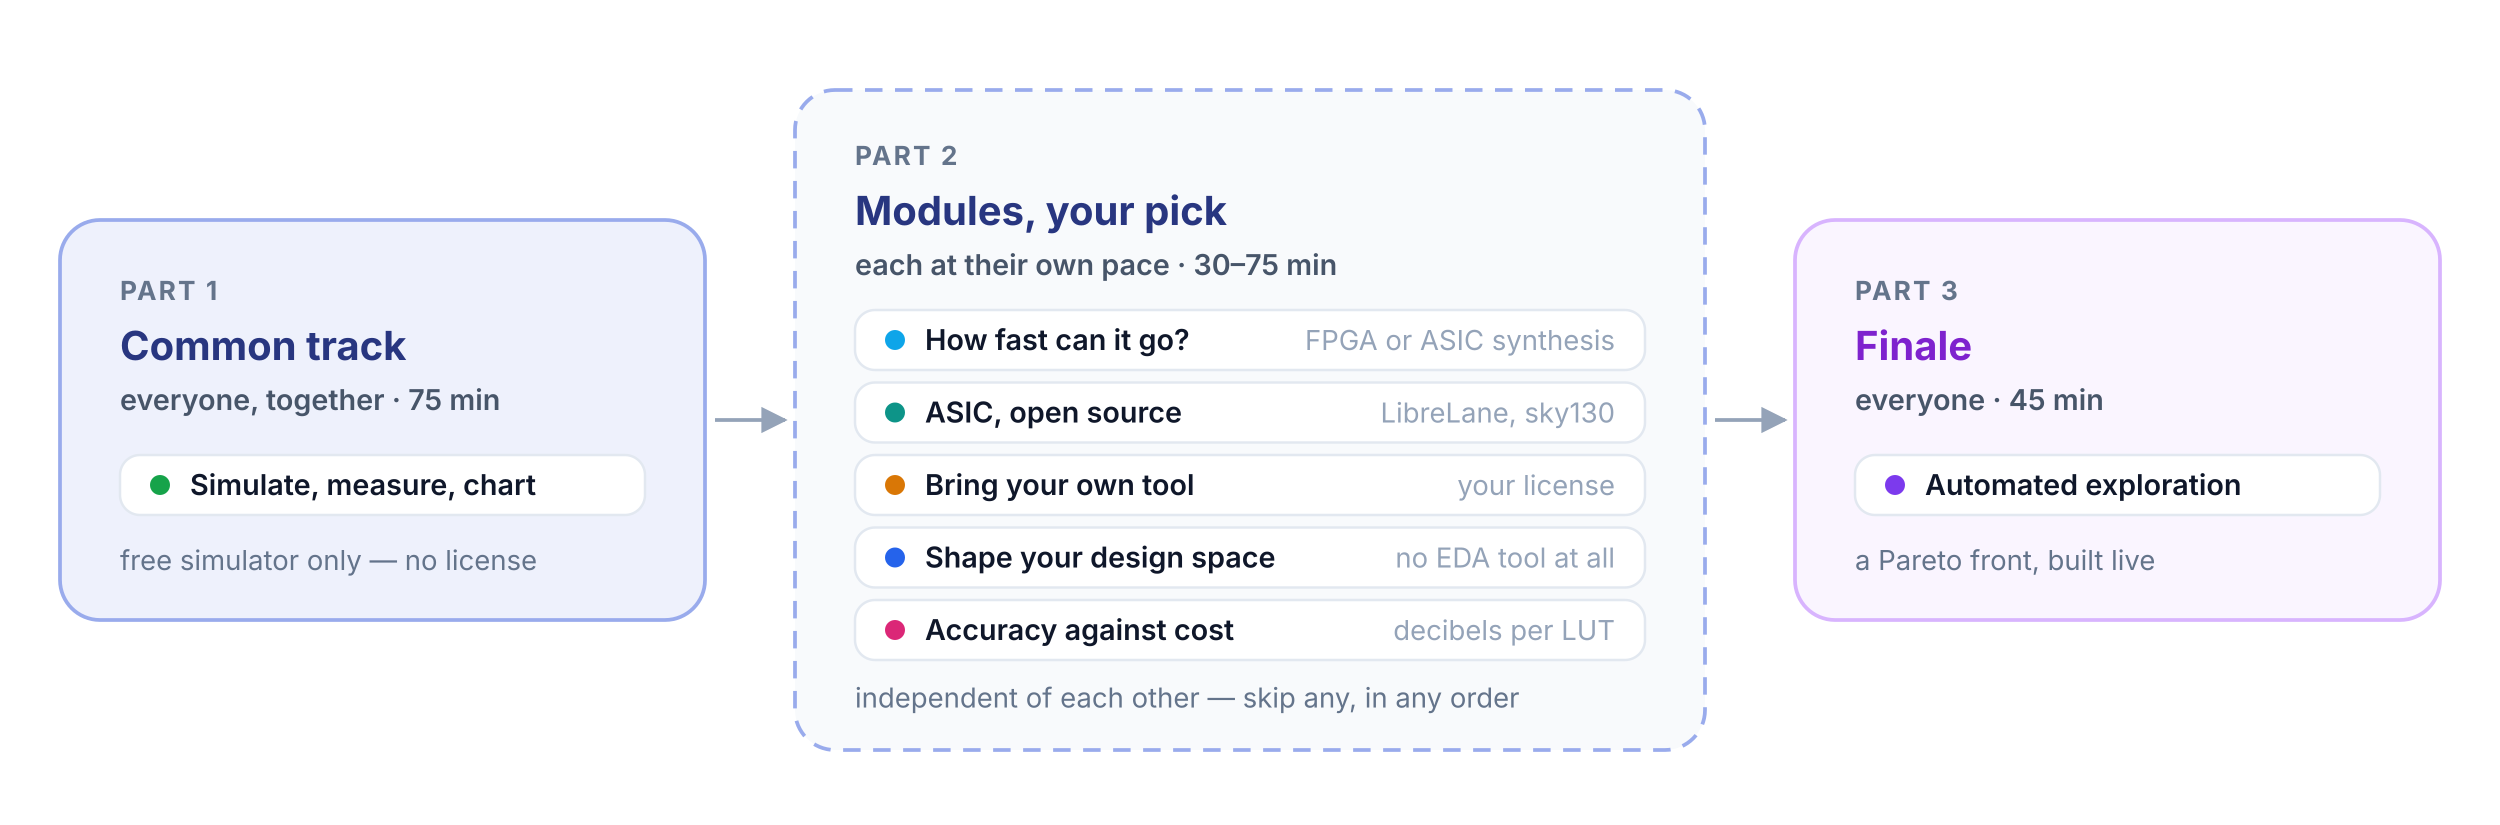
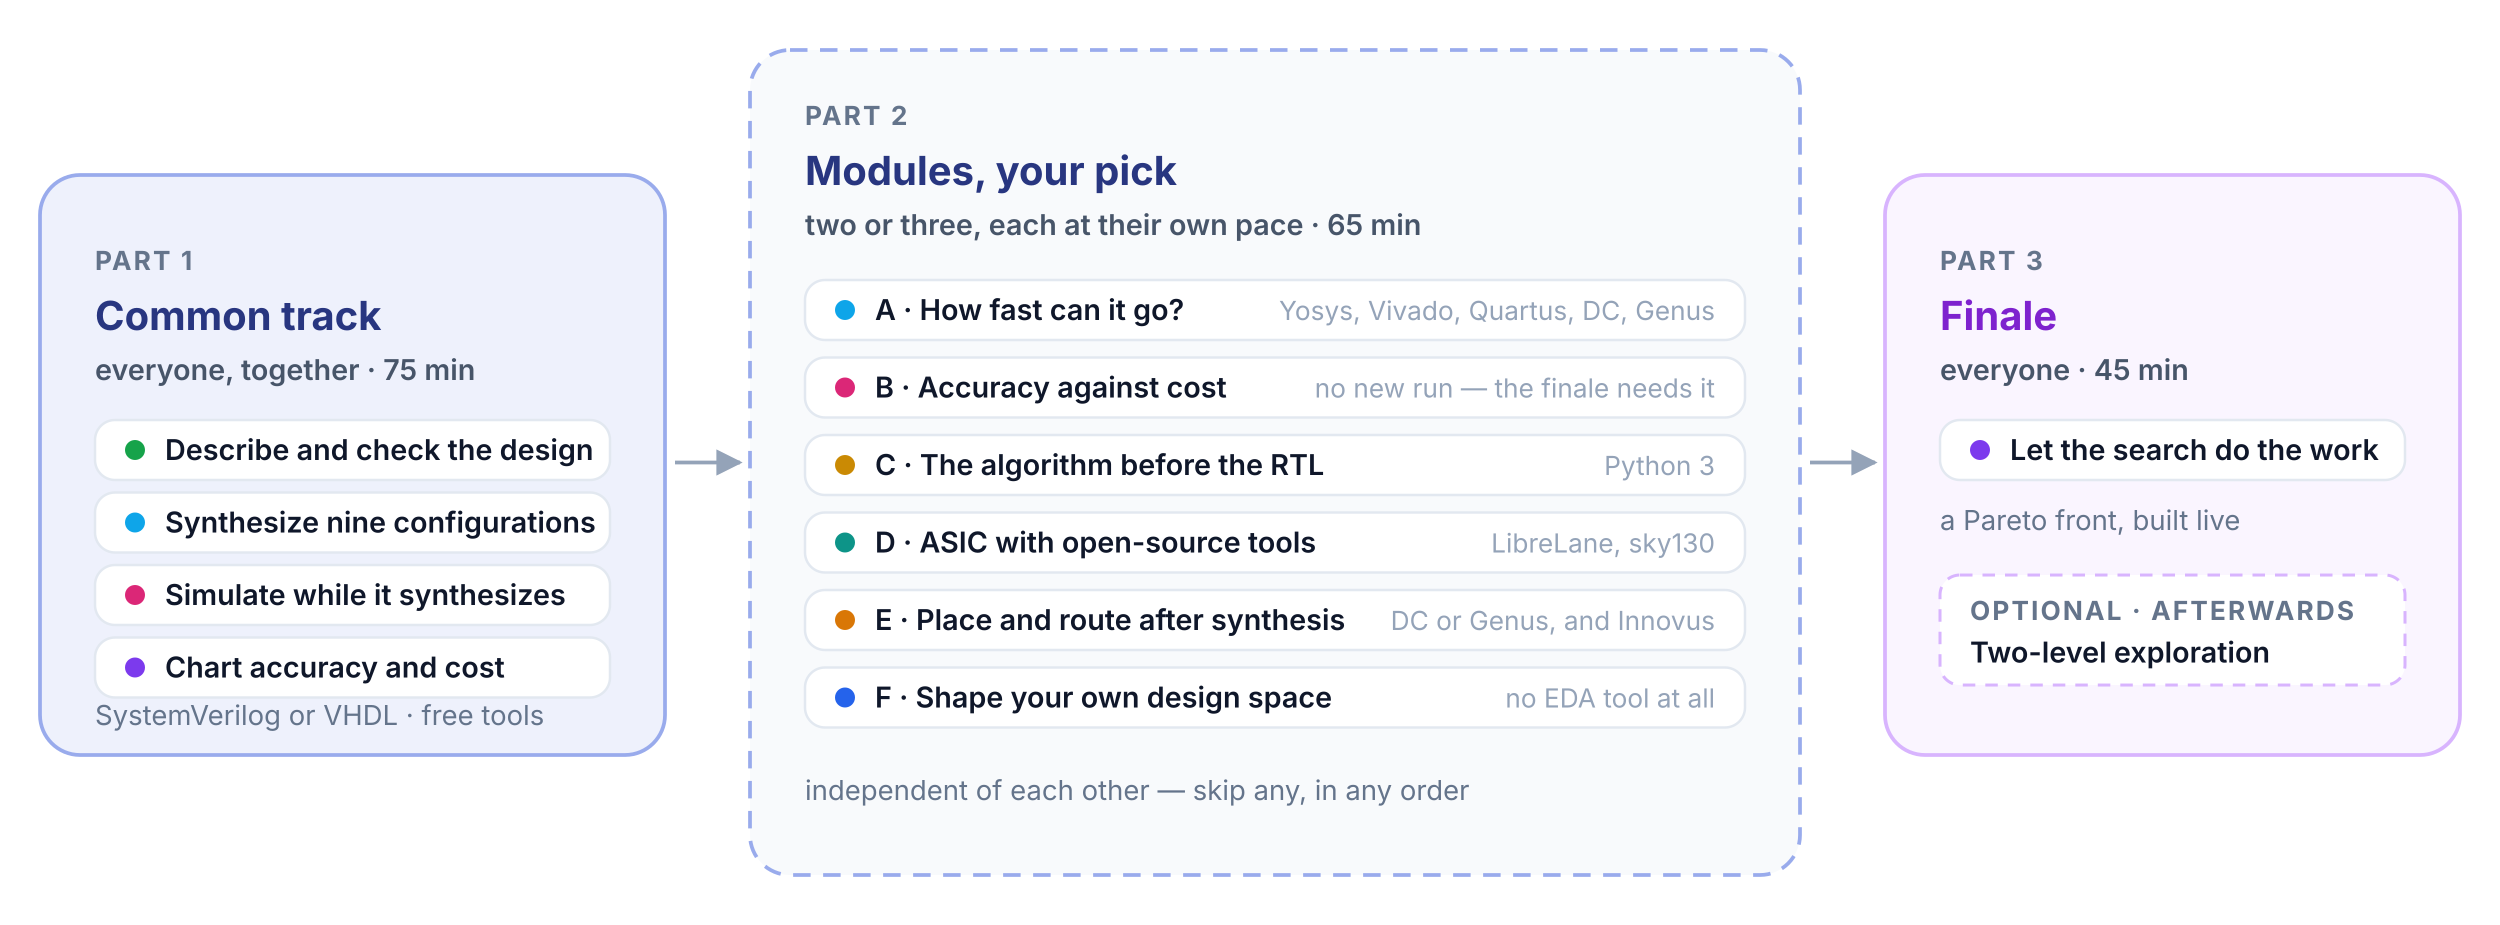
- <svg xmlns="http://www.w3.org/2000/svg" viewBox="0 0 1000 330" width="1000" height="330" role="img" aria-labelledby="wf-title wf-desc" version="1.1" id="svg26">
-   <style id="style1">
+ <svg xmlns="http://www.w3.org/2000/svg" viewBox="0 0 1000 370" width="1000" height="370" role="img" aria-labelledby="wf-title wf-desc">
+   <style>
    .bg      { fill: #ffffff; }
    .phase   { fill: #eef1fc; stroke: #99abec; stroke-width: 1.5; }
    .choice  { fill: #f8fafc; stroke: #99abec; stroke-width: 1.5; stroke-dasharray: 7 5; }
    .out     { fill: #faf5ff; stroke: #d8b4fe; stroke-width: 1.5; }
+     .opt     { fill: #ffffff; stroke: #d8b4fe; stroke-width: 1.2; stroke-dasharray: 5 4; }
    .chip    { fill: #ffffff; stroke: #e2e8f0; stroke-width: 1; }
-     .pill    { fill: #ffffff; stroke: #99abec; stroke-width: 1.2; }
    .flow    { fill: none; stroke: #94a3b8; stroke-width: 1.5; }
    .t       { font-family: 'Plus Jakarta Sans', Inter, system-ui, sans-serif; fill: #0f172a; }
    .eyebrow { font-size: 10.5px; font-weight: 700; fill: #64748b; letter-spacing: 0.08em; }
    .h       { font-size: 16px; font-weight: 700; fill: #283680; }
    .h2      { font-size: 16px; font-weight: 700; fill: #7e22ce; }
    .who     { font-size: 11.5px; font-weight: 600; fill: #475569; }
    .mut     { font-size: 11px; fill: #64748b; }
    .lbl     { font-size: 11.5px; font-weight: 600; fill: #0f172a; }
-     .note    { font-size: 11px; fill: #94a3b8; }
-     .badge   { font-size: 10.5px; font-weight: 700; fill: #283680; letter-spacing: 0.02em; }
+     .note    { font-size: 10.5px; fill: #94a3b8; }
  </style>
-   <rect class="bg" width="1000" height="330" id="rect1" />
-   <rect class="phase" x="24" y="88" width="258" height="160" rx="16" id="rect2" />
-   <text class="t eyebrow" x="48" y="120" id="text2">PART 1</text>
-   <text class="t h" x="48" y="144" id="text3">Common track</text>
-   <text class="t who" x="48" y="164" id="text4">everyone, together · 75 min</text>
-   <rect class="chip" x="48" y="182" width="210" height="24" rx="8" id="rect4" />
-   <circle cx="64" cy="194" r="4" fill="#16a34a" id="circle4" />
-   <text class="t lbl" x="76" y="198" id="text5">Simulate, measure, chart</text>
-   <text class="t mut" x="48" y="228" id="text6">free simulator only — no license</text>
-   <path class="flow" d="M286 168 H314" marker-end="url(#arrow)" id="path6" />
-   <rect class="choice" x="318" y="36" width="364" height="264" rx="16" id="rect6" />
-   <text class="t eyebrow" x="342" y="66" id="text7">PART 2</text>
-   <text class="t h" x="342" y="90" id="text8">Modules, your pick</text>
-   <text class="t who" x="342" y="110" id="text9">each at their own pace · 30–75 min</text>
-   <rect class="chip" x="342" y="124" width="316" height="24" rx="8" id="rect10" />
-   <circle cx="358" cy="136" r="4" fill="#0ea5e9" id="circle10" />
-   <text class="t lbl" x="370" y="140" id="text11">How fast can it go?</text>
-   <text class="t note" x="646" y="140" text-anchor="end" id="text12">FPGA or ASIC synthesis</text>
-   <rect class="chip" x="342" y="153" width="316" height="24" rx="8" id="rect12" />
-   <circle cx="358" cy="165" r="4" fill="#0d9488" id="circle12" />
-   <text class="t lbl" x="370" y="169" id="text13">ASIC, open source</text>
-   <text class="t note" x="646" y="169" text-anchor="end" id="text14">LibreLane, sky130</text>
-   <rect class="chip" x="342" y="182" width="316" height="24" rx="8" id="rect14" />
-   <circle cx="358" cy="194" r="4" fill="#d97706" id="circle14" />
-   <text class="t lbl" x="370" y="198" id="text15">Bring your own tool</text>
-   <text class="t note" x="646" y="198" text-anchor="end" id="text16">your license</text>
-   <rect class="chip" x="342" y="211" width="316" height="24" rx="8" id="rect16" />
-   <circle cx="358" cy="223" r="4" fill="#2563eb" id="circle16" />
-   <text class="t lbl" x="370" y="227" id="text17">Shape your design space</text>
-   <text class="t note" x="646" y="227" text-anchor="end" id="text18">no EDA tool at all</text>
-   <rect class="chip" x="342" y="240" width="316" height="24" rx="8" id="rect18" />
-   <circle cx="358" cy="252" r="4" fill="#db2777" id="circle18" />
-   <text class="t lbl" x="370" y="256" id="text19">Accuracy against cost</text>
-   <text class="t note" x="646" y="256" text-anchor="end" id="text20">decibels per LUT</text>
-   <text class="t mut" x="342" y="283" id="text21">independent of each other — skip any, in any order</text>
-   <path class="flow" d="M686 168 H714" marker-end="url(#arrow)" id="path21" />
-   <rect class="out" x="718" y="88" width="258" height="160" rx="16" id="rect21" />
-   <text class="t eyebrow" x="742" y="120" id="text22">PART 3</text>
-   <text class="t h2" x="742" y="144" id="text23">Finale</text>
-   <text class="t who" x="742" y="164" id="text24">everyone · 45 min</text>
-   <rect class="chip" x="742" y="182" width="210" height="24" rx="8" id="rect24" />
-   <circle cx="758" cy="194" r="4" fill="#7c3aed" id="circle24" />
-   <text class="t lbl" x="770" y="198" id="text25">Automated exploration</text>
-   <text class="t mut" x="742" y="228" id="text26">a Pareto front, built live</text>
-   <defs id="defs26">
+   <defs>
    <marker id="arrow" viewBox="0 0 10 10" refX="9" refY="5" markerWidth="7" markerHeight="7" orient="auto-start-reverse">
-       <path d="M0 0 L10 5 L0 10 z" fill="#94a3b8" id="path26" />
+       <path d="M0 0 L10 5 L0 10 z" fill="#94a3b8" />
    </marker>
  </defs>
+   <rect class="bg" width="1000" height="370" />
+   <rect class="phase" x="16" y="70" width="250" height="232" rx="16" />
+   <text class="t eyebrow" x="38" y="108">PART 1</text>
+   <text class="t h" x="38" y="132">Common track</text>
+   <text class="t who" x="38" y="152">everyone, together · 75 min</text>
+   <rect class="chip" x="38" y="168" width="206" height="24" rx="8" />
+   <circle cx="54" cy="180" r="4" fill="#16a34a" />
+   <text class="t lbl" x="66" y="184">Describe and check the design</text>
+   <rect class="chip" x="38" y="197" width="206" height="24" rx="8" />
+   <circle cx="54" cy="209" r="4" fill="#0ea5e9" />
+   <text class="t lbl" x="66" y="213">Synthesize nine configurations</text>
+   <rect class="chip" x="38" y="226" width="206" height="24" rx="8" />
+   <circle cx="54" cy="238" r="4" fill="#db2777" />
+   <text class="t lbl" x="66" y="242">Simulate while it synthesizes</text>
+   <rect class="chip" x="38" y="255" width="206" height="24" rx="8" />
+   <circle cx="54" cy="267" r="4" fill="#7c3aed" />
+   <text class="t lbl" x="66" y="271">Chart accuracy and cost</text>
+   <text class="t mut" x="38" y="290">SystemVerilog or VHDL · free tools</text>
+   <path class="flow" d="M270 185 H296" marker-end="url(#arrow)" />
+   <rect class="choice" x="300" y="20" width="420" height="330" rx="16" />
+   <text class="t eyebrow" x="322" y="50">PART 2</text>
+   <text class="t h" x="322" y="74">Modules, your pick</text>
+   <text class="t who" x="322" y="94">two or three, each at their own pace · 65 min</text>
+   <rect class="chip" x="322" y="112" width="376" height="24" rx="8" />
+   <circle cx="338" cy="124" r="4" fill="#0ea5e9" />
+   <text class="t lbl" x="350" y="128">A · How fast can it go?</text>
+   <text class="t note" x="686" y="128" text-anchor="end">Yosys, Vivado, Quartus, DC, Genus</text>
+   <rect class="chip" x="322" y="143" width="376" height="24" rx="8" />
+   <circle cx="338" cy="155" r="4" fill="#db2777" />
+   <text class="t lbl" x="350" y="159">B · Accuracy against cost</text>
+   <text class="t note" x="686" y="159" text-anchor="end">no new run — the finale needs it</text>
+   <rect class="chip" x="322" y="174" width="376" height="24" rx="8" />
+   <circle cx="338" cy="186" r="4" fill="#ca8a04" />
+   <text class="t lbl" x="350" y="190">C · The algorithm before the RTL</text>
+   <text class="t note" x="686" y="190" text-anchor="end">Python 3</text>
+   <rect class="chip" x="322" y="205" width="376" height="24" rx="8" />
+   <circle cx="338" cy="217" r="4" fill="#0d9488" />
+   <text class="t lbl" x="350" y="221">D · ASIC with open-source tools</text>
+   <text class="t note" x="686" y="221" text-anchor="end">LibreLane, sky130</text>
+   <rect class="chip" x="322" y="236" width="376" height="24" rx="8" />
+   <circle cx="338" cy="248" r="4" fill="#d97706" />
+   <text class="t lbl" x="350" y="252">E · Place and route after synthesis</text>
+   <text class="t note" x="686" y="252" text-anchor="end">DC or Genus, and Innovus</text>
+   <rect class="chip" x="322" y="267" width="376" height="24" rx="8" />
+   <circle cx="338" cy="279" r="4" fill="#2563eb" />
+   <text class="t lbl" x="350" y="283">F · Shape your own design space</text>
+   <text class="t note" x="686" y="283" text-anchor="end">no EDA tool at all</text>
+   <text class="t mut" x="322" y="320">independent of each other — skip any, in any order</text>
+   <path class="flow" d="M724 185 H750" marker-end="url(#arrow)" />
+   <rect class="out" x="754" y="70" width="230" height="232" rx="16" />
+   <text class="t eyebrow" x="776" y="108">PART 3</text>
+   <text class="t h2" x="776" y="132">Finale</text>
+   <text class="t who" x="776" y="152">everyone · 45 min</text>
+   <rect class="chip" x="776" y="168" width="186" height="24" rx="8" />
+   <circle cx="792" cy="180" r="4" fill="#7c3aed" />
+   <text class="t lbl" x="804" y="184">Let the search do the work</text>
+   <text class="t mut" x="776" y="212">a Pareto front, built live</text>
+   <rect class="opt" x="776" y="230" width="186" height="44" rx="8" />
+   <text class="t eyebrow" x="788" y="248">OPTIONAL · AFTERWARDS</text>
+   <text class="t lbl" x="788" y="265">Two-level exploration</text>
</svg>
